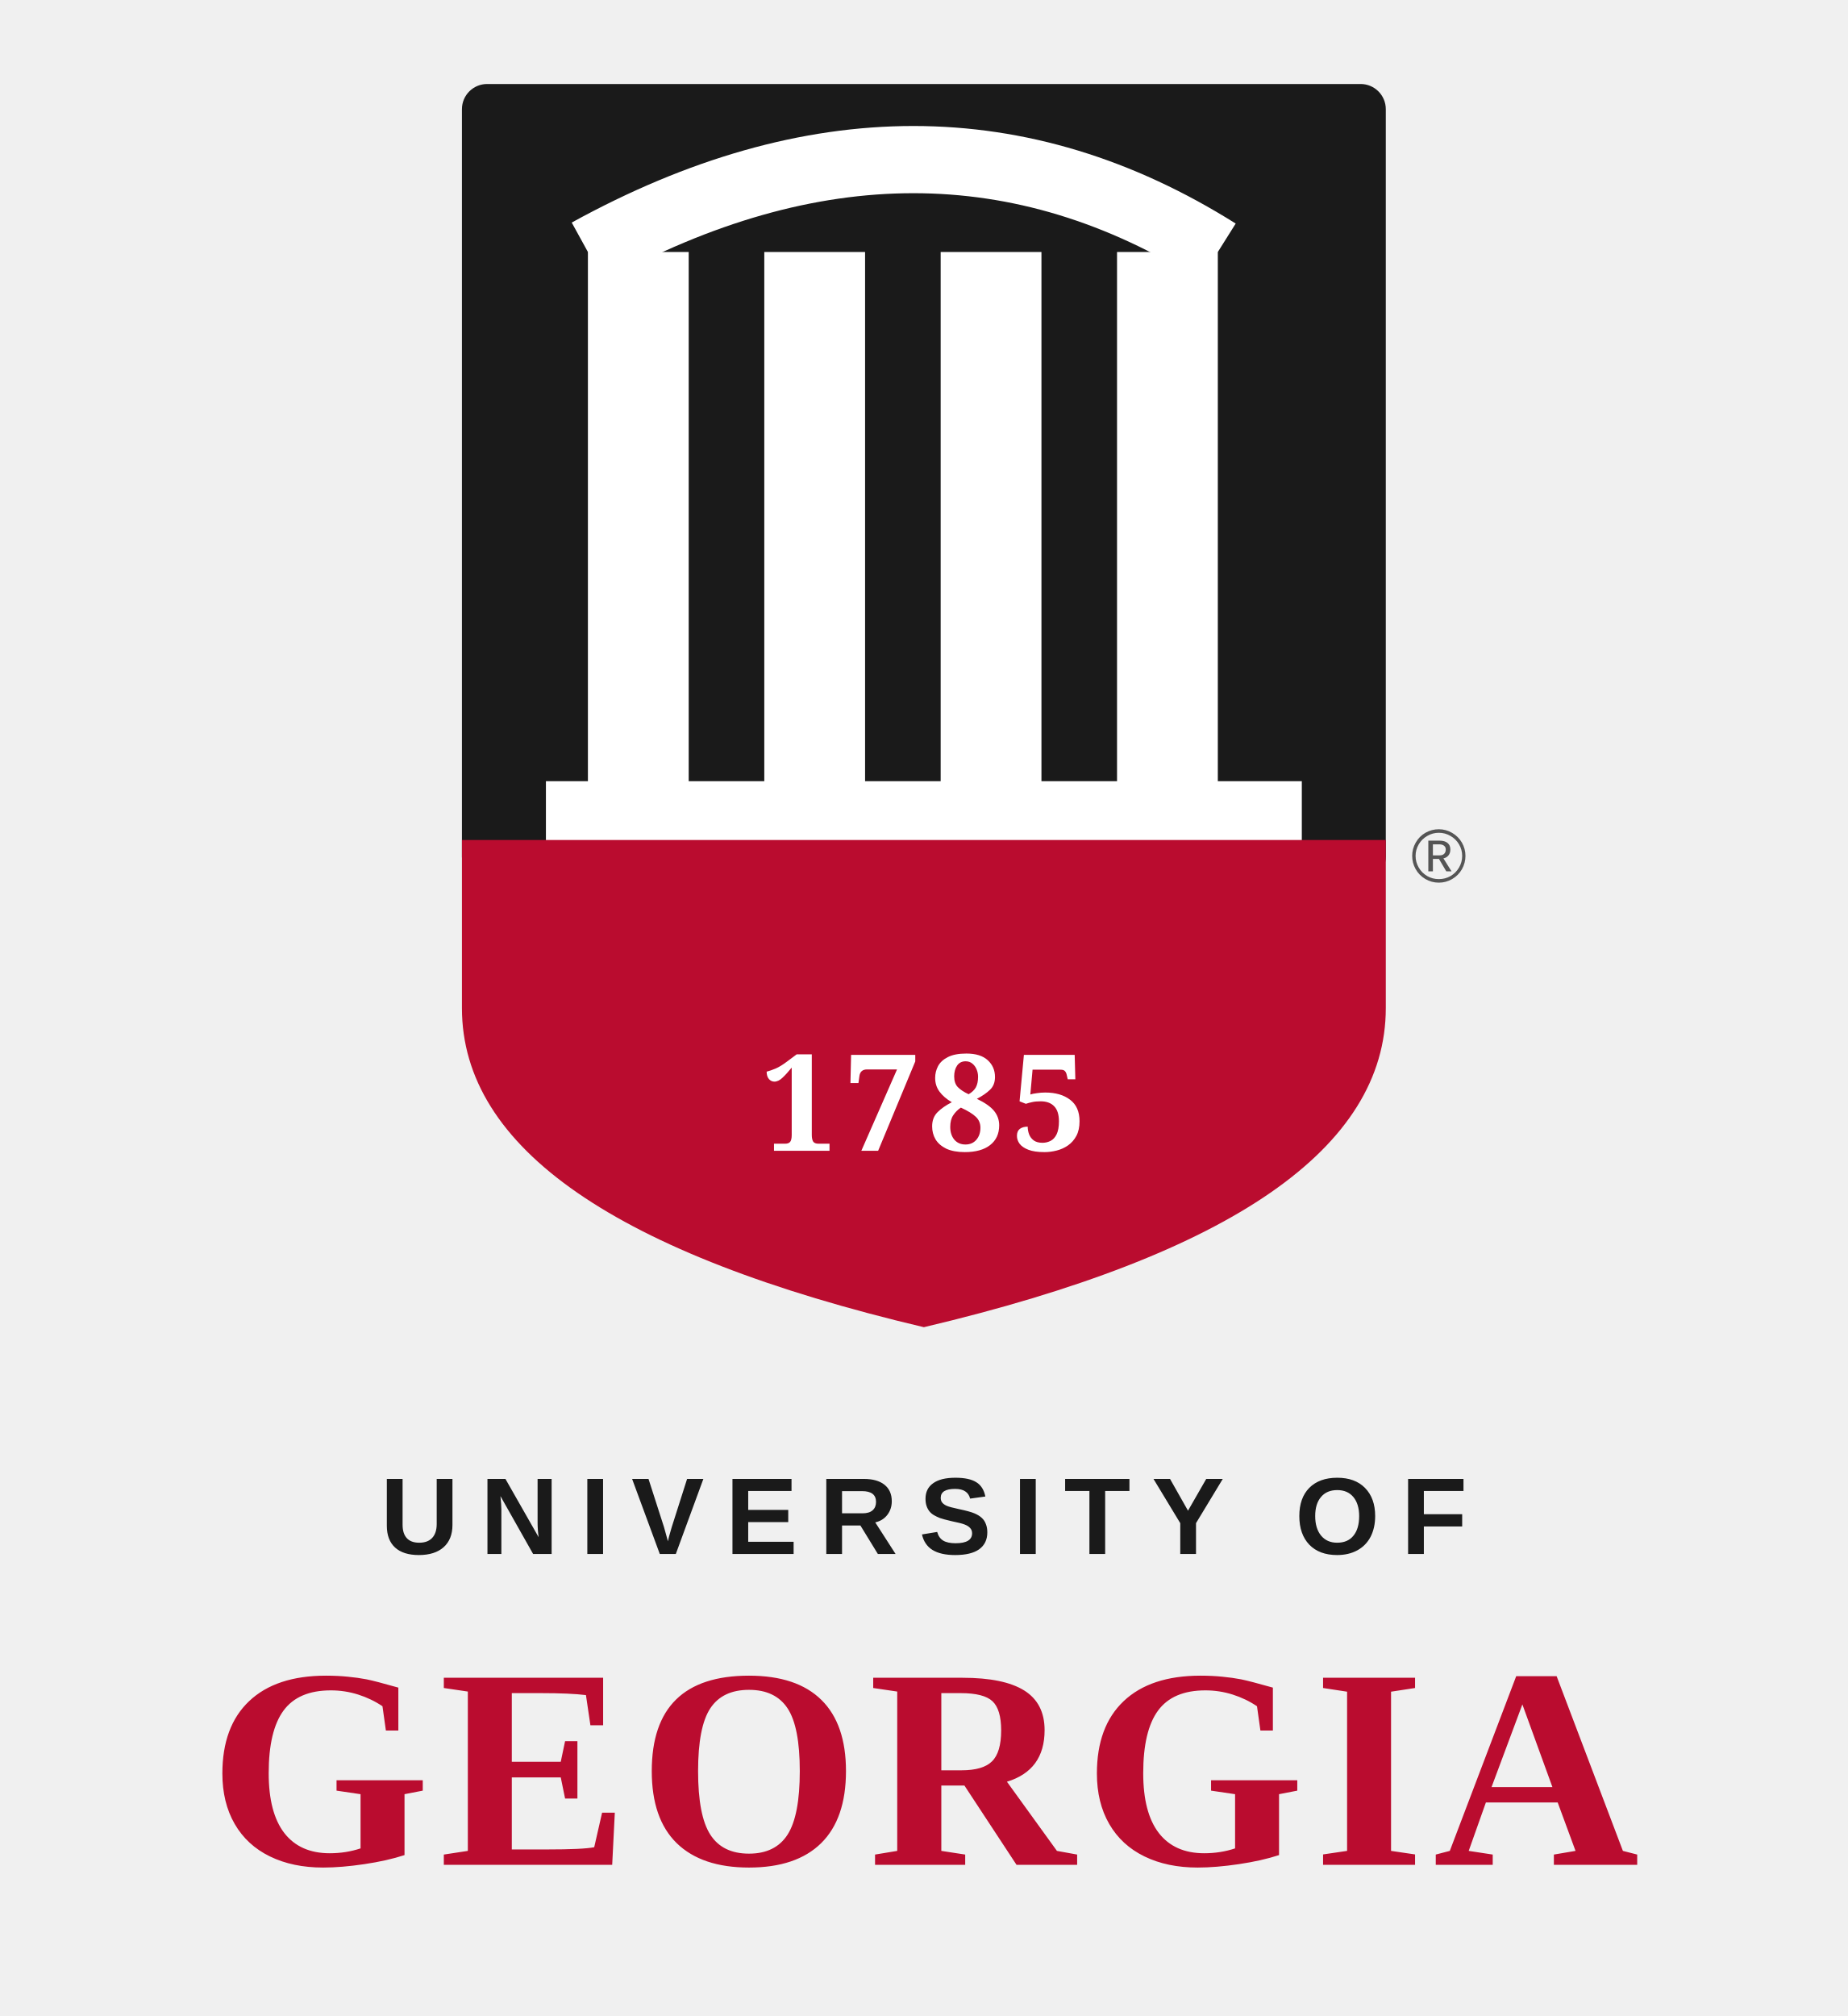
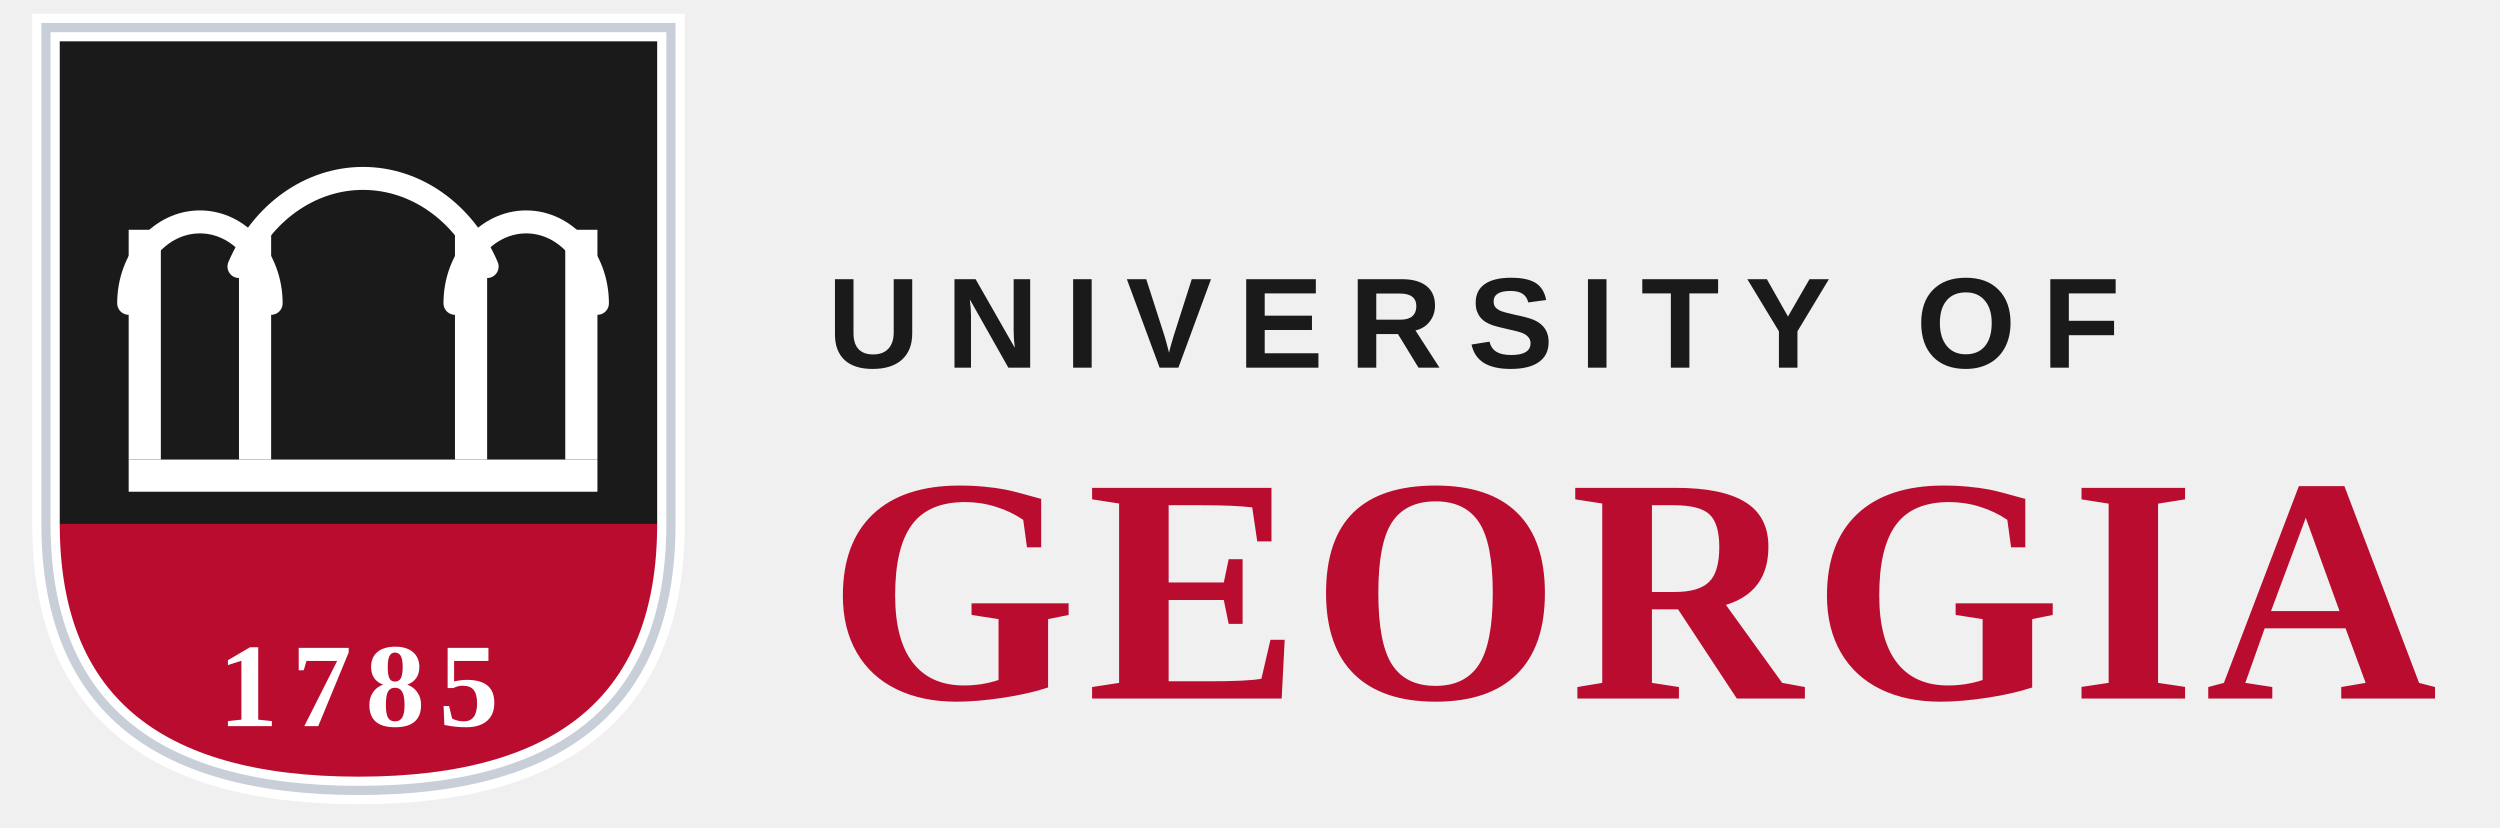
- <svg xmlns="http://www.w3.org/2000/svg" viewBox="0 0 220 240" width="220" height="240">
-   <rect x="55" y="10" width="110" height="95" fill="#1a1a1a" rx="3" />
-   <rect x="70" y="30" width="12" height="65" fill="white" />
-   <rect x="91" y="30" width="12" height="65" fill="white" />
-   <rect x="112" y="30" width="12" height="65" fill="white" />
-   <rect x="133" y="30" width="12" height="65" fill="white" />
-   <path d="M70,30 Q110,8 145,30" fill="none" stroke="white" stroke-width="8" />
-   <rect x="65" y="93" width="90" height="8" fill="white" />
-   <path d="M55,100 L165,100 L165,120 Q165,145 110,158 Q55,145 55,120 Z" fill="#BA0C2F" />
-   <text x="110" y="137" text-anchor="middle" font-family="Georgia, serif" font-size="16" font-weight="700" fill="white" letter-spacing="1">1785</text>
-   <text x="168" y="105" font-family="Arial" font-size="9" fill="#555">®</text>
-   <text x="110" y="185" text-anchor="middle" font-family="'Arial', sans-serif" font-size="13" font-weight="700" fill="#1a1a1a" letter-spacing="2.5">UNIVERSITY OF</text>
-   <text x="110" y="222" text-anchor="middle" font-family="Georgia, 'Times New Roman', serif" font-size="34" font-weight="700" fill="#BA0C2F" letter-spacing="1">GEORGIA</text>
+ <svg xmlns="http://www.w3.org/2000/svg" viewBox="0 0 272 90" width="272" height="90">
+   <defs>
+     <clipPath id="sc">
+       <path d="M 5,3 H 73 L 73,57 Q 73,86 39,86 Q 5,86 5,57 Z" />
+     </clipPath>
+   </defs>
+   <rect x="5" y="3" width="68" height="58" fill="#1a1a1a" clip-path="url(#sc)" />
+   <rect x="5" y="57" width="68" height="32" fill="#BA0C2F" clip-path="url(#sc)" />
+   <rect x="14" y="50" width="51" height="3.5" fill="white" />
+   <rect x="14" y="25" width="3.5" height="25" fill="white" />
+   <rect x="26" y="25" width="3.5" height="25" fill="white" />
+   <rect x="49.5" y="25" width="3.5" height="25" fill="white" />
+   <rect x="61.5" y="25" width="3.5" height="25" fill="white" />
+   <path d="M 14,33 A 7,8 0 0 1 29.5,33" fill="none" stroke="white" stroke-width="2.5" stroke-linecap="round" />
+   <path d="M 26,29 A 15,17 0 0 1 53,29" fill="none" stroke="white" stroke-width="2.5" stroke-linecap="round" />
+   <path d="M 49.5,33 A 7,8 0 0 1 65,33" fill="none" stroke="white" stroke-width="2.5" stroke-linecap="round" />
+   <text x="39" y="79" text-anchor="middle" font-family="Georgia, 'Times New Roman', serif" font-size="13" font-weight="700" fill="white" letter-spacing="1.5">1785</text>
+   <path d="M 5,3 H 73 L 73,57 Q 73,86 39,86 Q 5,86 5,57 Z" fill="none" stroke="white" stroke-width="3" />
+   <path d="M 5,3 H 73 L 73,57 Q 73,86 39,86 Q 5,86 5,57 Z" fill="none" stroke="#c8cfd8" stroke-width="1" />
+   <text x="90" y="40" font-family="'Arial', 'Helvetica Neue', Helvetica, sans-serif" font-size="14" font-weight="700" fill="#1a1a1a" letter-spacing="2.8">UNIVERSITY OF</text>
+   <text x="90" y="76" font-family="Georgia, 'Times New Roman', serif" font-size="35" font-weight="700" fill="#BA0C2F" letter-spacing="1">GEORGIA</text>
</svg>
